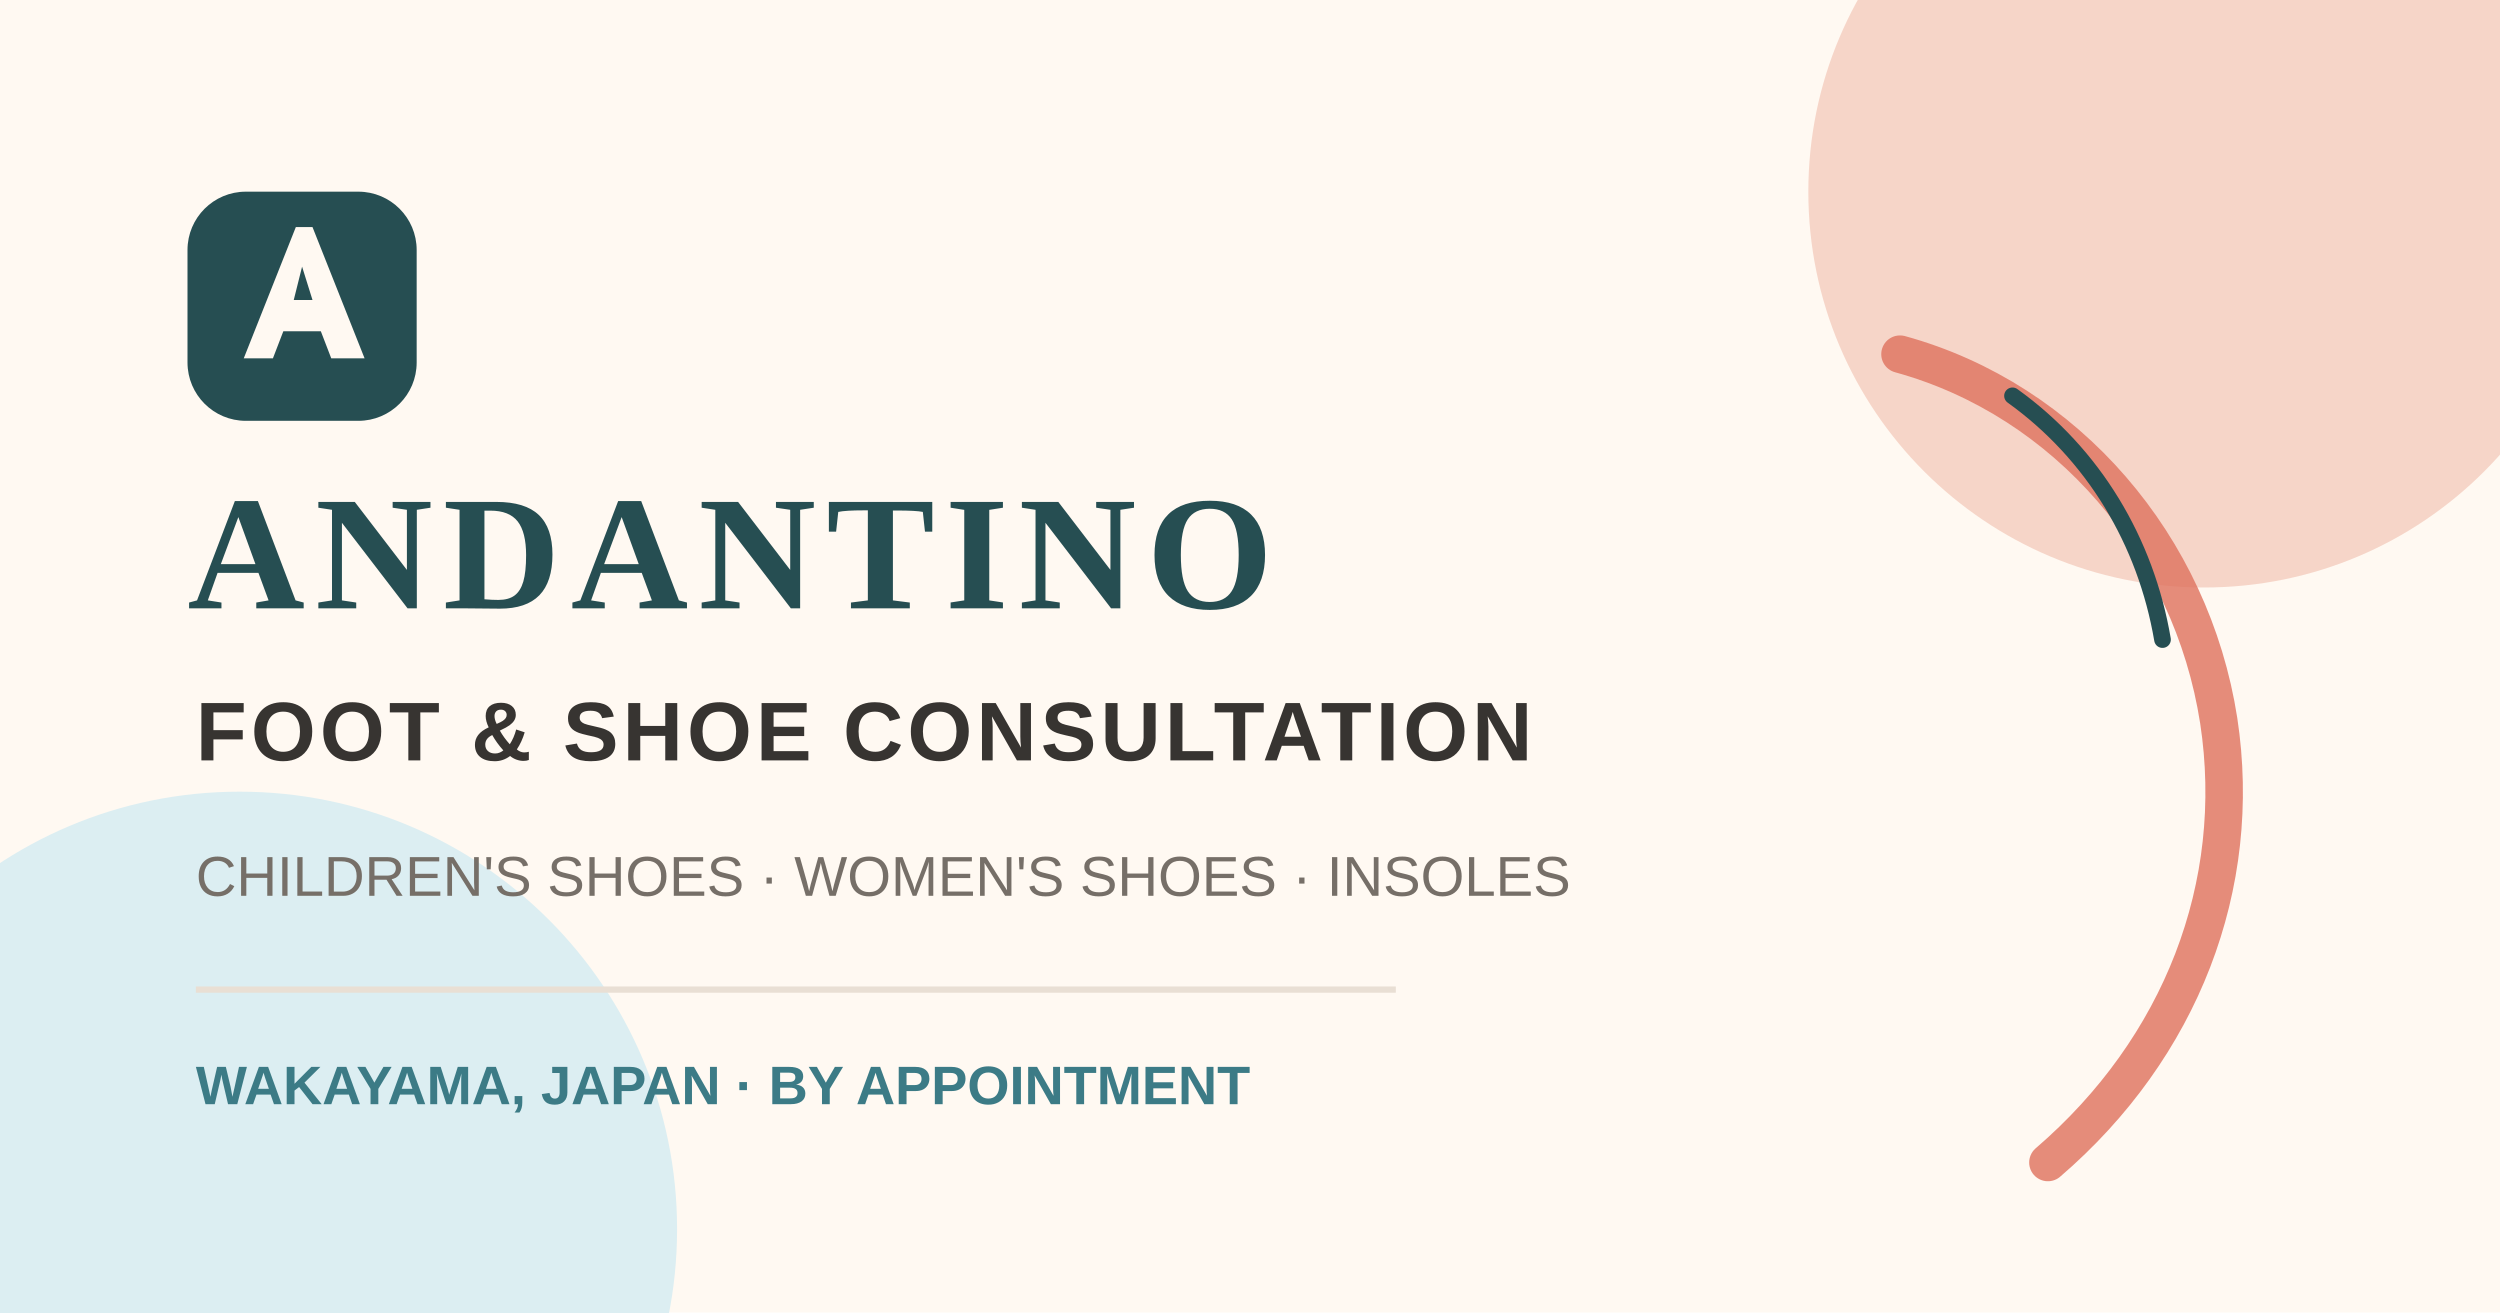
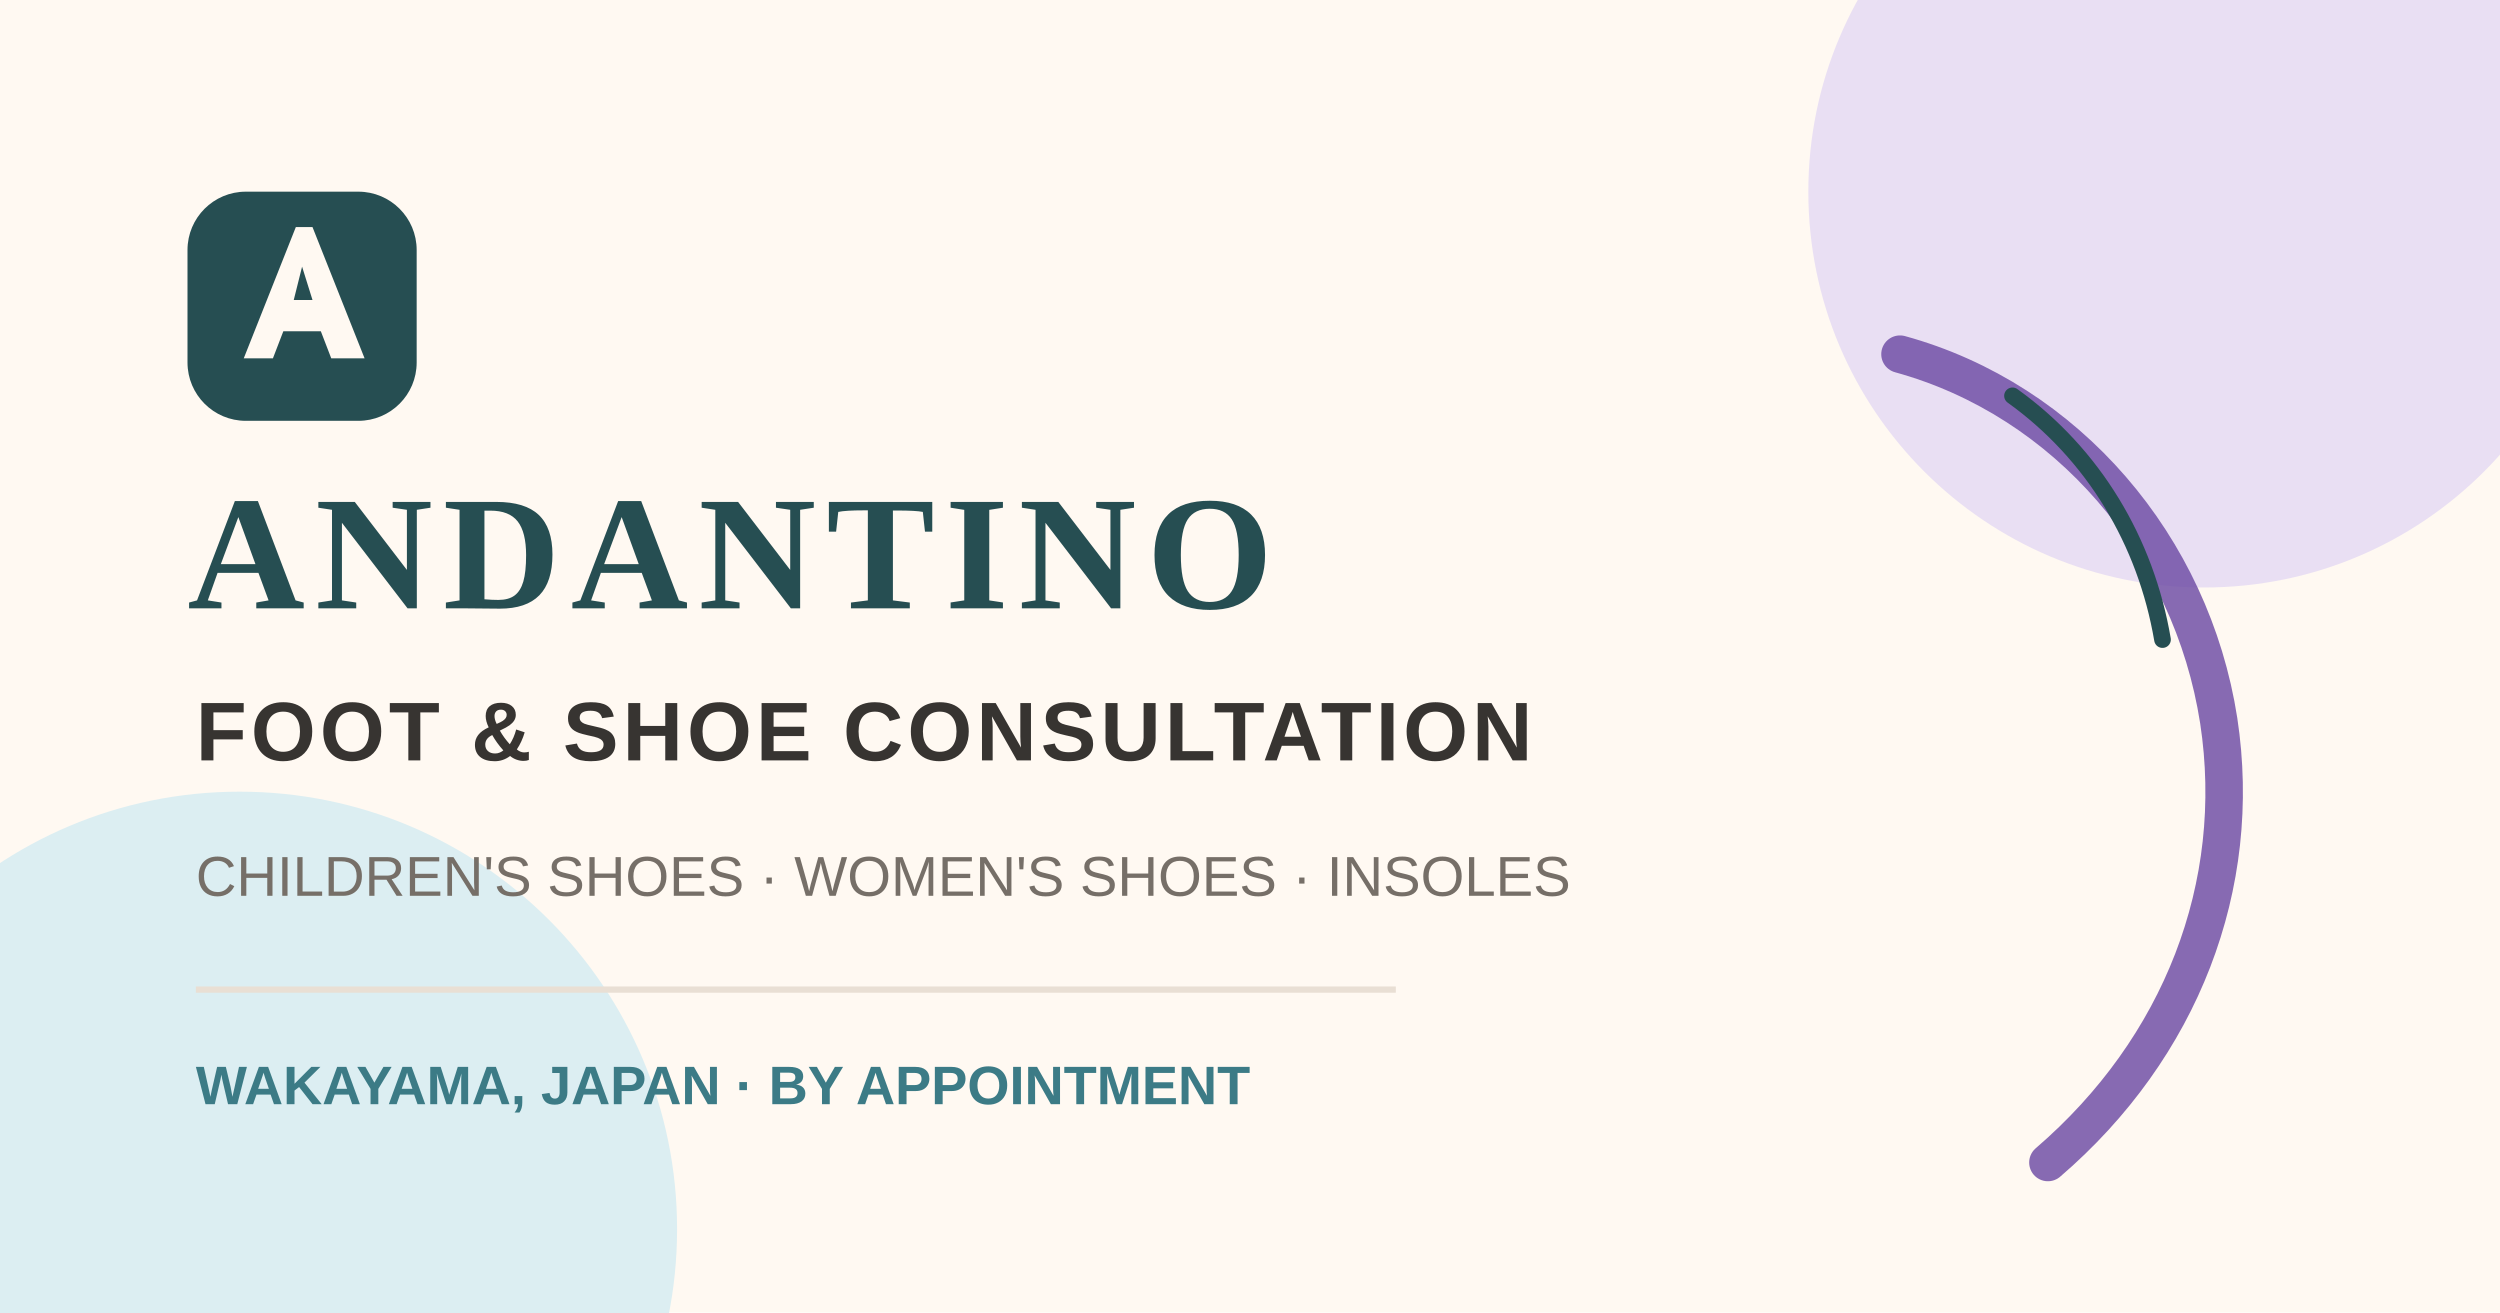
<svg xmlns="http://www.w3.org/2000/svg" width="1200" height="630" viewBox="0 0 1200 630" role="img" aria-labelledby="title desc">
  <rect width="1200" height="630" fill="#fff9f2" />
-   <circle cx="1058" cy="92" r="190" fill="#f6d5c8" />
+   <circle cx="1058" cy="92" r="190" fill="#e9dff3" />
  <circle cx="115" cy="590" r="210" fill="#dceef2" />
-   <path d="M912 170c80 22 140 92 153 176 12 79-18 157-82 212" fill="none" stroke="#df705d" stroke-width="18" stroke-linecap="round" opacity=".8" />
+   <path d="M912 170c80 22 140 92 153 176 12 79-18 157-82 212" fill="none" stroke="#6d4aa3" stroke-width="18" stroke-linecap="round" opacity=".82" />
  <path d="M966 190c39 28 64 70 72 117" fill="none" stroke="#264e52" stroke-width="8" stroke-linecap="round" />
  <rect x="90" y="92" width="110" height="110" rx="28" fill="#264e52" />
  <path d="m117 172 25-63h8l25 63h-16l-5-13h-18l-5 13zm24-28h9l-5-16z" fill="#fff9f2" />
  <text x="90" y="292" fill="#264e52" font-size="78" font-family="Georgia, 'Times New Roman', serif" font-weight="700" letter-spacing="5">ANDANTINO</text>
  <text x="94" y="365" fill="#373431" font-size="40" font-family="Arial, sans-serif" font-weight="700" letter-spacing="2">FOOT &amp; SHOE CONSULTATION</text>
  <text x="94" y="430" fill="#766f68" font-size="27" font-family="Arial, sans-serif">CHILDREN'S SHOES · WOMEN'S SHOES · INSOLES</text>
  <line x1="94" y1="475" x2="670" y2="475" stroke="#e9dfd4" stroke-width="3" />
  <text x="94" y="530" fill="#3c7b86" font-size="26" font-family="Arial, sans-serif" font-weight="700">WAKAYAMA, JAPAN · BY APPOINTMENT</text>
</svg>
